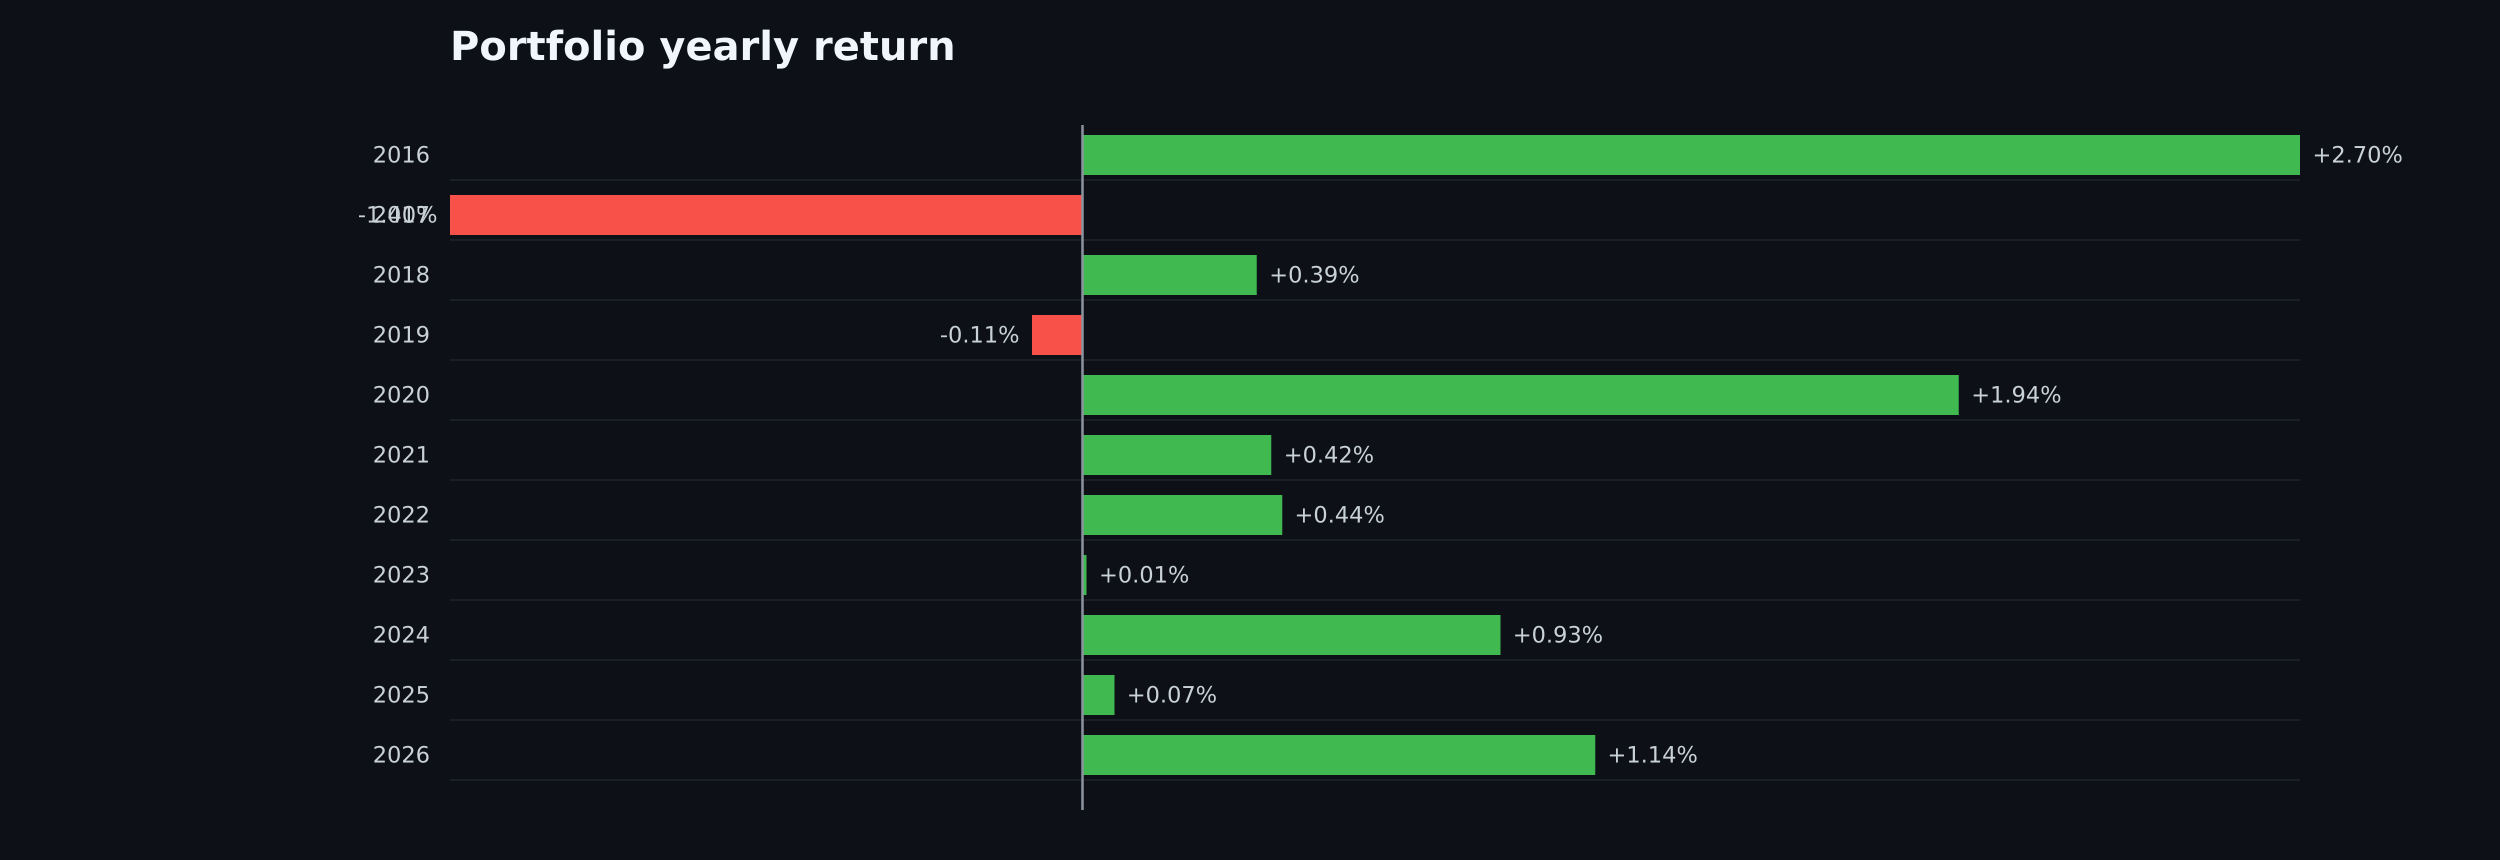
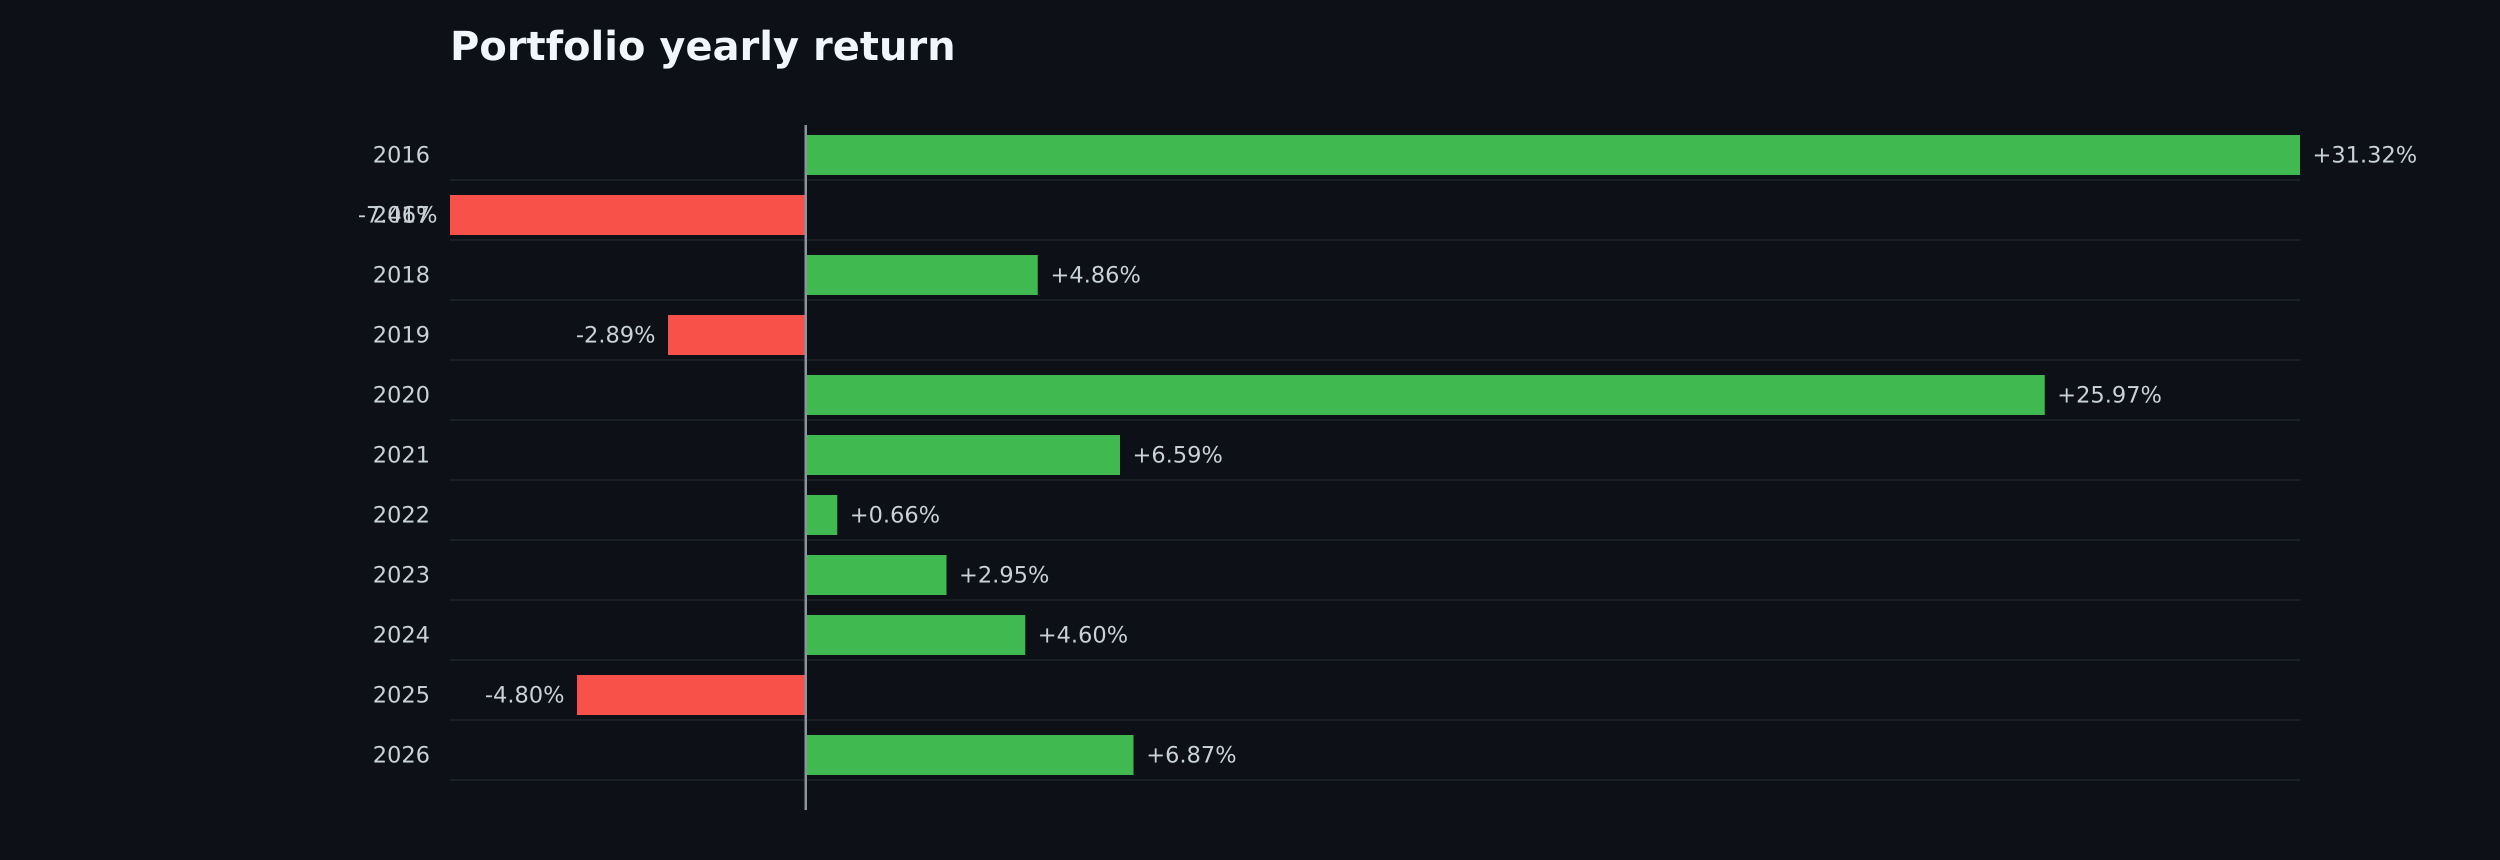
<svg xmlns="http://www.w3.org/2000/svg" width="1000" height="344" viewBox="0 0 1000 344">
  <rect width="1000" height="344" fill="#0d1117" />
  <text x="180.0" y="24.0" fill="#f0f6fc" font-size="16" font-family="DejaVu Sans, Arial, sans-serif" text-anchor="start" font-weight="bold">Portfolio yearly return</text>
  <line x1="180.0" y1="72.0" x2="920.0" y2="72.0" stroke="#21262d" stroke-width="0.5" />
  <text x="172.0" y="65.0" fill="#c9d1d9" font-size="9" font-family="DejaVu Sans, Arial, sans-serif" text-anchor="end" font-weight="normal">2016</text>
-   <rect x="433.0" y="54.0" width="487.0" height="16.0" fill="#3fb950" stroke="none" />
-   <text x="925.0" y="65.0" fill="#c9d1d9" font-size="9" font-family="DejaVu Sans, Arial, sans-serif" text-anchor="start" font-weight="normal">+2.70%</text>
+   <rect x="322.3" y="54.0" width="597.7" height="16.0" fill="#3fb950" stroke="none" />
+   <text x="925.0" y="65.0" fill="#c9d1d9" font-size="9" font-family="DejaVu Sans, Arial, sans-serif" text-anchor="start" font-weight="normal">+31.32%</text>
  <line x1="180.0" y1="96.0" x2="920.0" y2="96.0" stroke="#21262d" stroke-width="0.5" />
  <text x="172.0" y="89.0" fill="#c9d1d9" font-size="9" font-family="DejaVu Sans, Arial, sans-serif" text-anchor="end" font-weight="normal">2017</text>
-   <rect x="180.0" y="78.0" width="253.0" height="16.0" fill="#f85149" stroke="none" />
-   <text x="175.0" y="89.0" fill="#c9d1d9" font-size="9" font-family="DejaVu Sans, Arial, sans-serif" text-anchor="end" font-weight="normal">-1.40%</text>
+   <rect x="180.0" y="78.0" width="142.3" height="16.0" fill="#f85149" stroke="none" />
+   <text x="175.0" y="89.0" fill="#c9d1d9" font-size="9" font-family="DejaVu Sans, Arial, sans-serif" text-anchor="end" font-weight="normal">-7.46%</text>
  <line x1="180.0" y1="120.0" x2="920.0" y2="120.0" stroke="#21262d" stroke-width="0.5" />
  <text x="172.0" y="113.0" fill="#c9d1d9" font-size="9" font-family="DejaVu Sans, Arial, sans-serif" text-anchor="end" font-weight="normal">2018</text>
-   <rect x="433.0" y="102.0" width="69.7" height="16.0" fill="#3fb950" stroke="none" />
-   <text x="507.7" y="113.0" fill="#c9d1d9" font-size="9" font-family="DejaVu Sans, Arial, sans-serif" text-anchor="start" font-weight="normal">+0.39%</text>
+   <rect x="322.3" y="102.0" width="92.8" height="16.0" fill="#3fb950" stroke="none" />
+   <text x="420.2" y="113.0" fill="#c9d1d9" font-size="9" font-family="DejaVu Sans, Arial, sans-serif" text-anchor="start" font-weight="normal">+4.86%</text>
  <line x1="180.0" y1="144.0" x2="920.0" y2="144.0" stroke="#21262d" stroke-width="0.5" />
  <text x="172.0" y="137.0" fill="#c9d1d9" font-size="9" font-family="DejaVu Sans, Arial, sans-serif" text-anchor="end" font-weight="normal">2019</text>
-   <rect x="412.8" y="126.0" width="20.2" height="16.0" fill="#f85149" stroke="none" />
-   <text x="407.8" y="137.0" fill="#c9d1d9" font-size="9" font-family="DejaVu Sans, Arial, sans-serif" text-anchor="end" font-weight="normal">-0.11%</text>
+   <rect x="267.2" y="126.0" width="55.2" height="16.0" fill="#f85149" stroke="none" />
+   <text x="262.2" y="137.0" fill="#c9d1d9" font-size="9" font-family="DejaVu Sans, Arial, sans-serif" text-anchor="end" font-weight="normal">-2.89%</text>
  <line x1="180.0" y1="168.0" x2="920.0" y2="168.0" stroke="#21262d" stroke-width="0.5" />
  <text x="172.0" y="161.0" fill="#c9d1d9" font-size="9" font-family="DejaVu Sans, Arial, sans-serif" text-anchor="end" font-weight="normal">2020</text>
-   <rect x="433.0" y="150.0" width="350.5" height="16.0" fill="#3fb950" stroke="none" />
-   <text x="788.5" y="161.0" fill="#c9d1d9" font-size="9" font-family="DejaVu Sans, Arial, sans-serif" text-anchor="start" font-weight="normal">+1.94%</text>
+   <rect x="322.3" y="150.0" width="495.6" height="16.0" fill="#3fb950" stroke="none" />
+   <text x="822.9" y="161.0" fill="#c9d1d9" font-size="9" font-family="DejaVu Sans, Arial, sans-serif" text-anchor="start" font-weight="normal">+25.97%</text>
  <line x1="180.0" y1="192.0" x2="920.0" y2="192.0" stroke="#21262d" stroke-width="0.5" />
  <text x="172.0" y="185.0" fill="#c9d1d9" font-size="9" font-family="DejaVu Sans, Arial, sans-serif" text-anchor="end" font-weight="normal">2021</text>
-   <rect x="433.0" y="174.0" width="75.5" height="16.0" fill="#3fb950" stroke="none" />
-   <text x="513.5" y="185.0" fill="#c9d1d9" font-size="9" font-family="DejaVu Sans, Arial, sans-serif" text-anchor="start" font-weight="normal">+0.42%</text>
+   <rect x="322.3" y="174.0" width="125.7" height="16.0" fill="#3fb950" stroke="none" />
+   <text x="453.0" y="185.0" fill="#c9d1d9" font-size="9" font-family="DejaVu Sans, Arial, sans-serif" text-anchor="start" font-weight="normal">+6.59%</text>
  <line x1="180.0" y1="216.0" x2="920.0" y2="216.0" stroke="#21262d" stroke-width="0.5" />
  <text x="172.0" y="209.0" fill="#c9d1d9" font-size="9" font-family="DejaVu Sans, Arial, sans-serif" text-anchor="end" font-weight="normal">2022</text>
-   <rect x="433.0" y="198.0" width="79.9" height="16.0" fill="#3fb950" stroke="none" />
-   <text x="517.8" y="209.0" fill="#c9d1d9" font-size="9" font-family="DejaVu Sans, Arial, sans-serif" text-anchor="start" font-weight="normal">+0.44%</text>
+   <rect x="322.3" y="198.0" width="12.6" height="16.0" fill="#3fb950" stroke="none" />
+   <text x="339.9" y="209.0" fill="#c9d1d9" font-size="9" font-family="DejaVu Sans, Arial, sans-serif" text-anchor="start" font-weight="normal">+0.66%</text>
  <line x1="180.0" y1="240.0" x2="920.0" y2="240.0" stroke="#21262d" stroke-width="0.5" />
  <text x="172.0" y="233.0" fill="#c9d1d9" font-size="9" font-family="DejaVu Sans, Arial, sans-serif" text-anchor="end" font-weight="normal">2023</text>
-   <rect x="433.0" y="222.0" width="1.6" height="16.0" fill="#3fb950" stroke="none" />
-   <text x="439.6" y="233.0" fill="#c9d1d9" font-size="9" font-family="DejaVu Sans, Arial, sans-serif" text-anchor="start" font-weight="normal">+0.01%</text>
+   <rect x="322.3" y="222.0" width="56.3" height="16.0" fill="#3fb950" stroke="none" />
+   <text x="383.6" y="233.0" fill="#c9d1d9" font-size="9" font-family="DejaVu Sans, Arial, sans-serif" text-anchor="start" font-weight="normal">+2.95%</text>
  <line x1="180.0" y1="264.0" x2="920.0" y2="264.0" stroke="#21262d" stroke-width="0.5" />
  <text x="172.0" y="257.0" fill="#c9d1d9" font-size="9" font-family="DejaVu Sans, Arial, sans-serif" text-anchor="end" font-weight="normal">2024</text>
-   <rect x="433.0" y="246.0" width="167.2" height="16.0" fill="#3fb950" stroke="none" />
-   <text x="605.1" y="257.0" fill="#c9d1d9" font-size="9" font-family="DejaVu Sans, Arial, sans-serif" text-anchor="start" font-weight="normal">+0.93%</text>
+   <rect x="322.3" y="246.0" width="87.8" height="16.0" fill="#3fb950" stroke="none" />
+   <text x="415.1" y="257.0" fill="#c9d1d9" font-size="9" font-family="DejaVu Sans, Arial, sans-serif" text-anchor="start" font-weight="normal">+4.60%</text>
  <line x1="180.0" y1="288.0" x2="920.0" y2="288.0" stroke="#21262d" stroke-width="0.5" />
  <text x="172.0" y="281.0" fill="#c9d1d9" font-size="9" font-family="DejaVu Sans, Arial, sans-serif" text-anchor="end" font-weight="normal">2025</text>
-   <rect x="433.0" y="270.0" width="12.8" height="16.0" fill="#3fb950" stroke="none" />
-   <text x="450.7" y="281.0" fill="#c9d1d9" font-size="9" font-family="DejaVu Sans, Arial, sans-serif" text-anchor="start" font-weight="normal">+0.07%</text>
+   <rect x="230.8" y="270.0" width="91.5" height="16.0" fill="#f85149" stroke="none" />
+   <text x="225.8" y="281.0" fill="#c9d1d9" font-size="9" font-family="DejaVu Sans, Arial, sans-serif" text-anchor="end" font-weight="normal">-4.80%</text>
  <line x1="180.0" y1="312.0" x2="920.0" y2="312.0" stroke="#21262d" stroke-width="0.5" />
  <text x="172.0" y="305.0" fill="#c9d1d9" font-size="9" font-family="DejaVu Sans, Arial, sans-serif" text-anchor="end" font-weight="normal">2026</text>
-   <rect x="433.0" y="294.0" width="205.1" height="16.0" fill="#3fb950" stroke="none" />
-   <text x="643.0" y="305.0" fill="#c9d1d9" font-size="9" font-family="DejaVu Sans, Arial, sans-serif" text-anchor="start" font-weight="normal">+1.14%</text>
-   <line x1="433.0" y1="50.0" x2="433.0" y2="324.0" stroke="#8b949e" stroke-width="1" />
+   <rect x="322.3" y="294.0" width="131.1" height="16.0" fill="#3fb950" stroke="none" />
+   <text x="458.5" y="305.0" fill="#c9d1d9" font-size="9" font-family="DejaVu Sans, Arial, sans-serif" text-anchor="start" font-weight="normal">+6.87%</text>
+   <line x1="322.3" y1="50.0" x2="322.3" y2="324.0" stroke="#8b949e" stroke-width="1" />
</svg>
